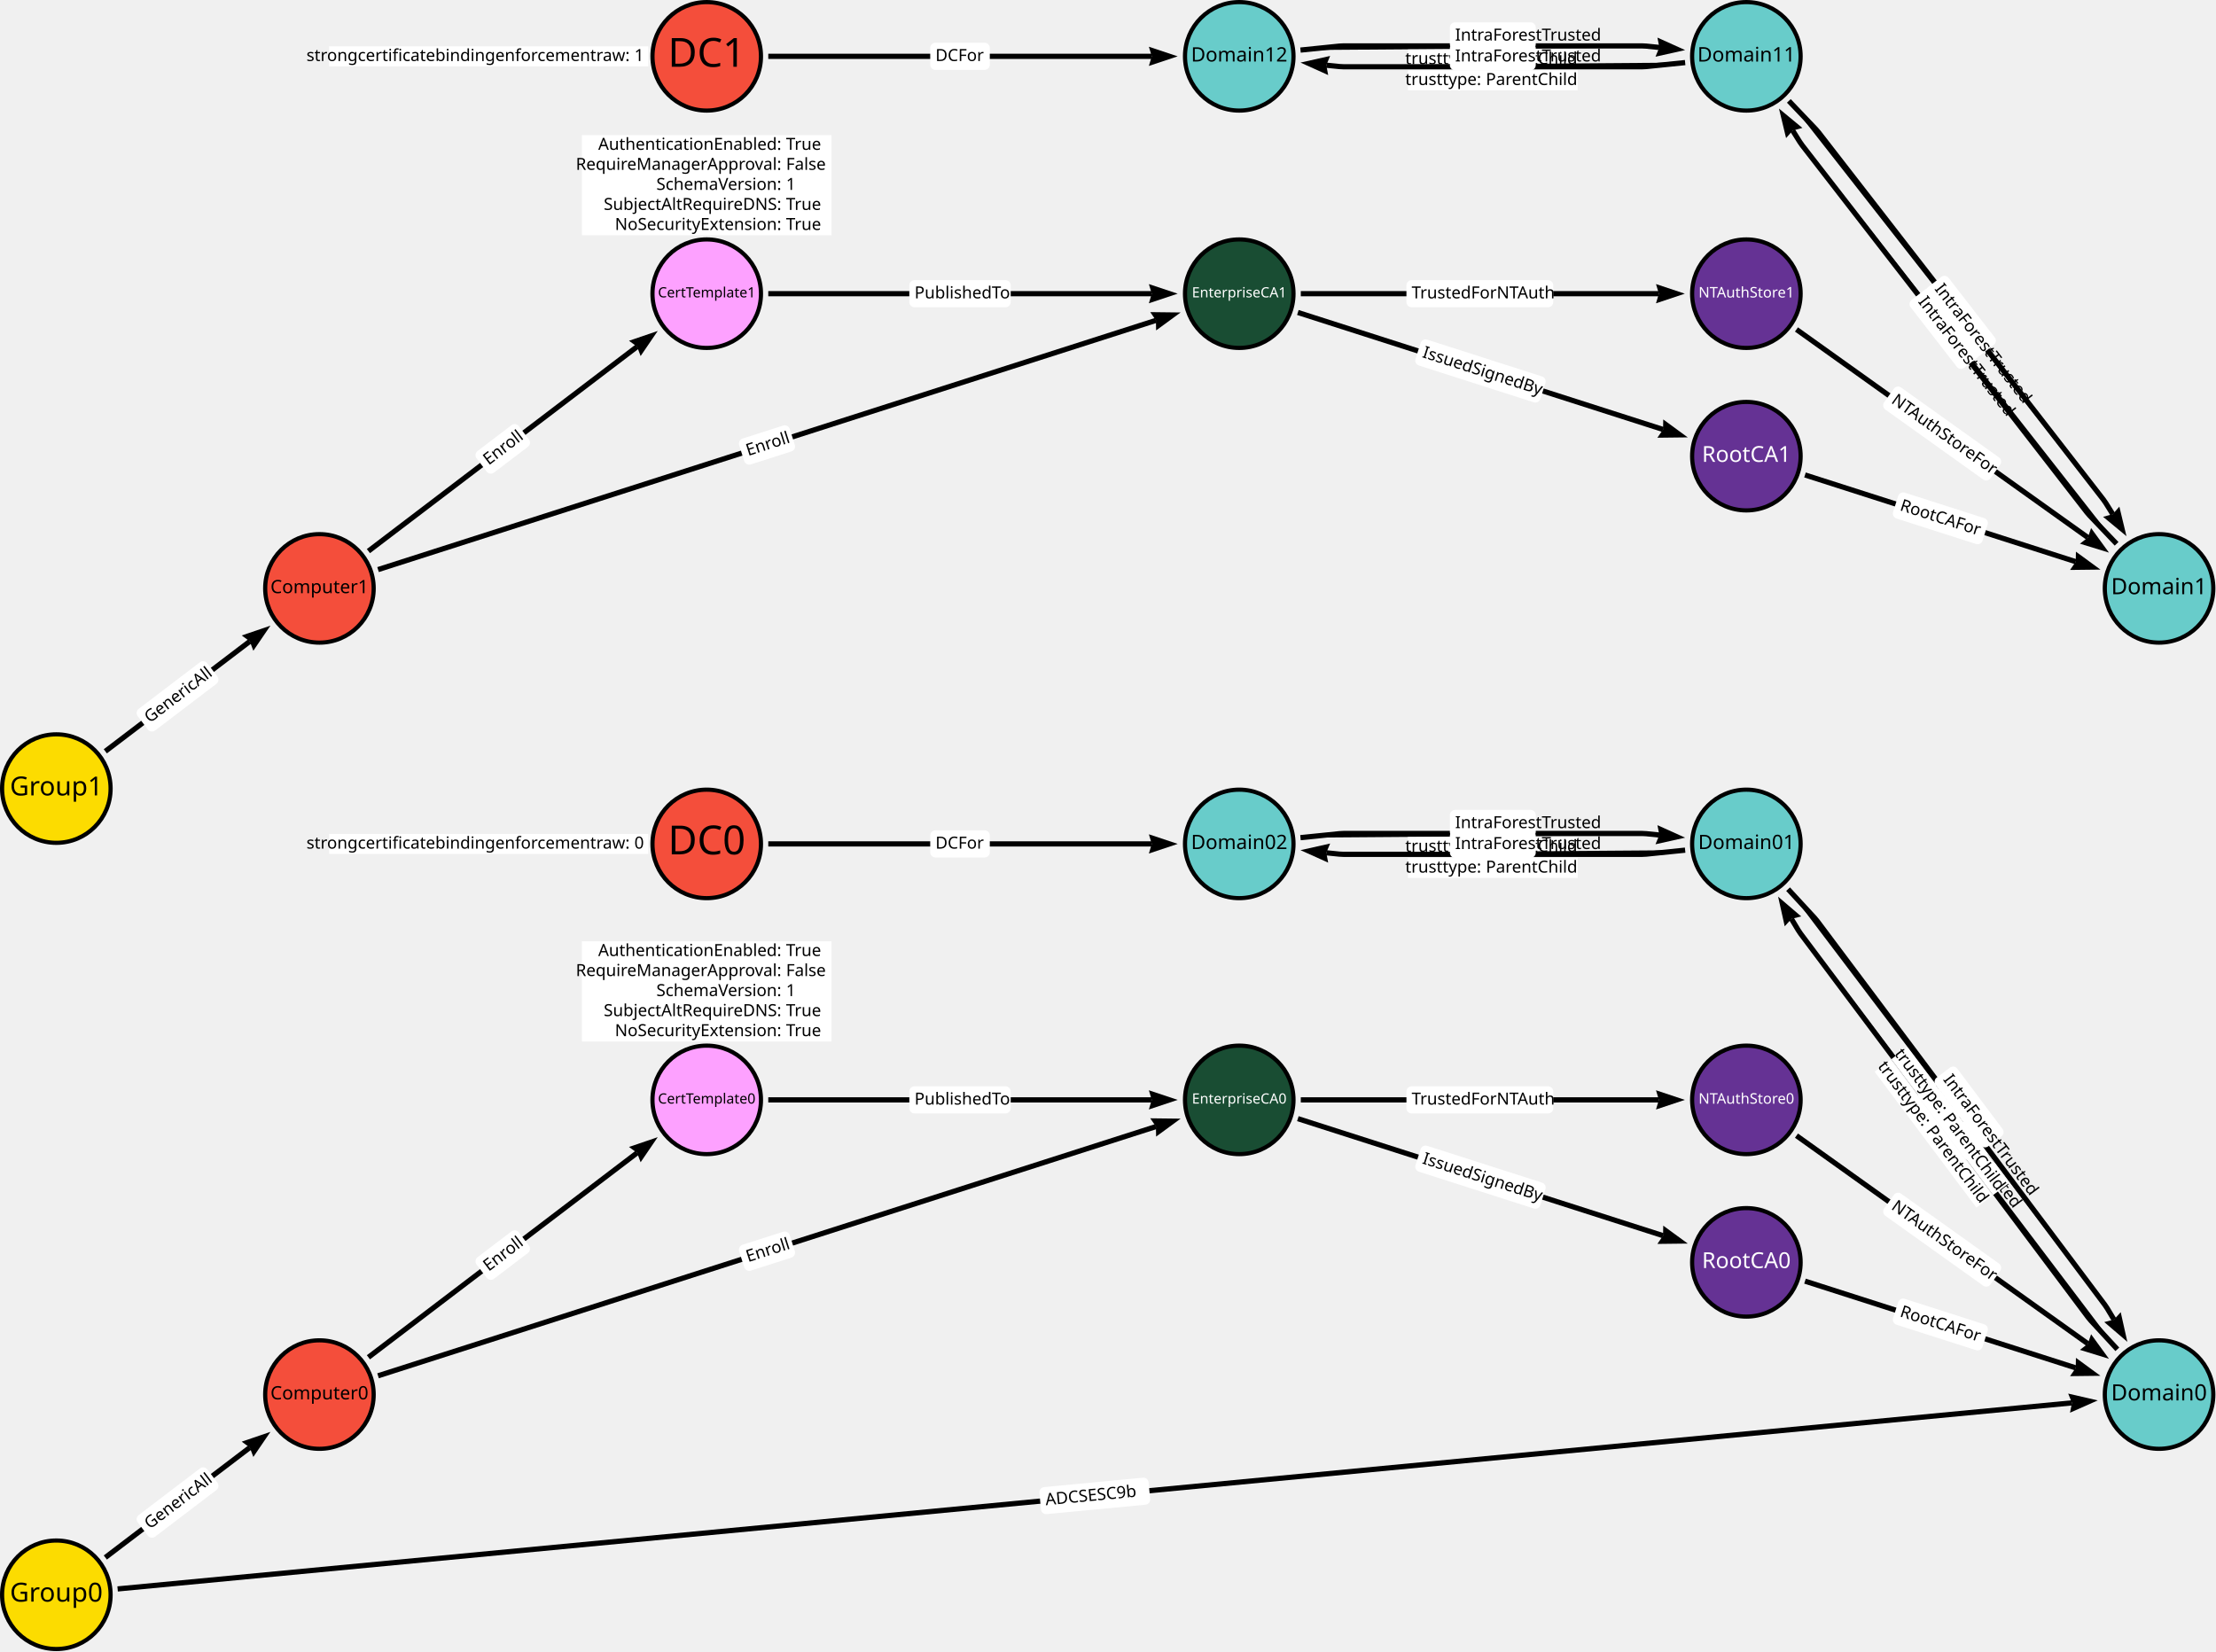
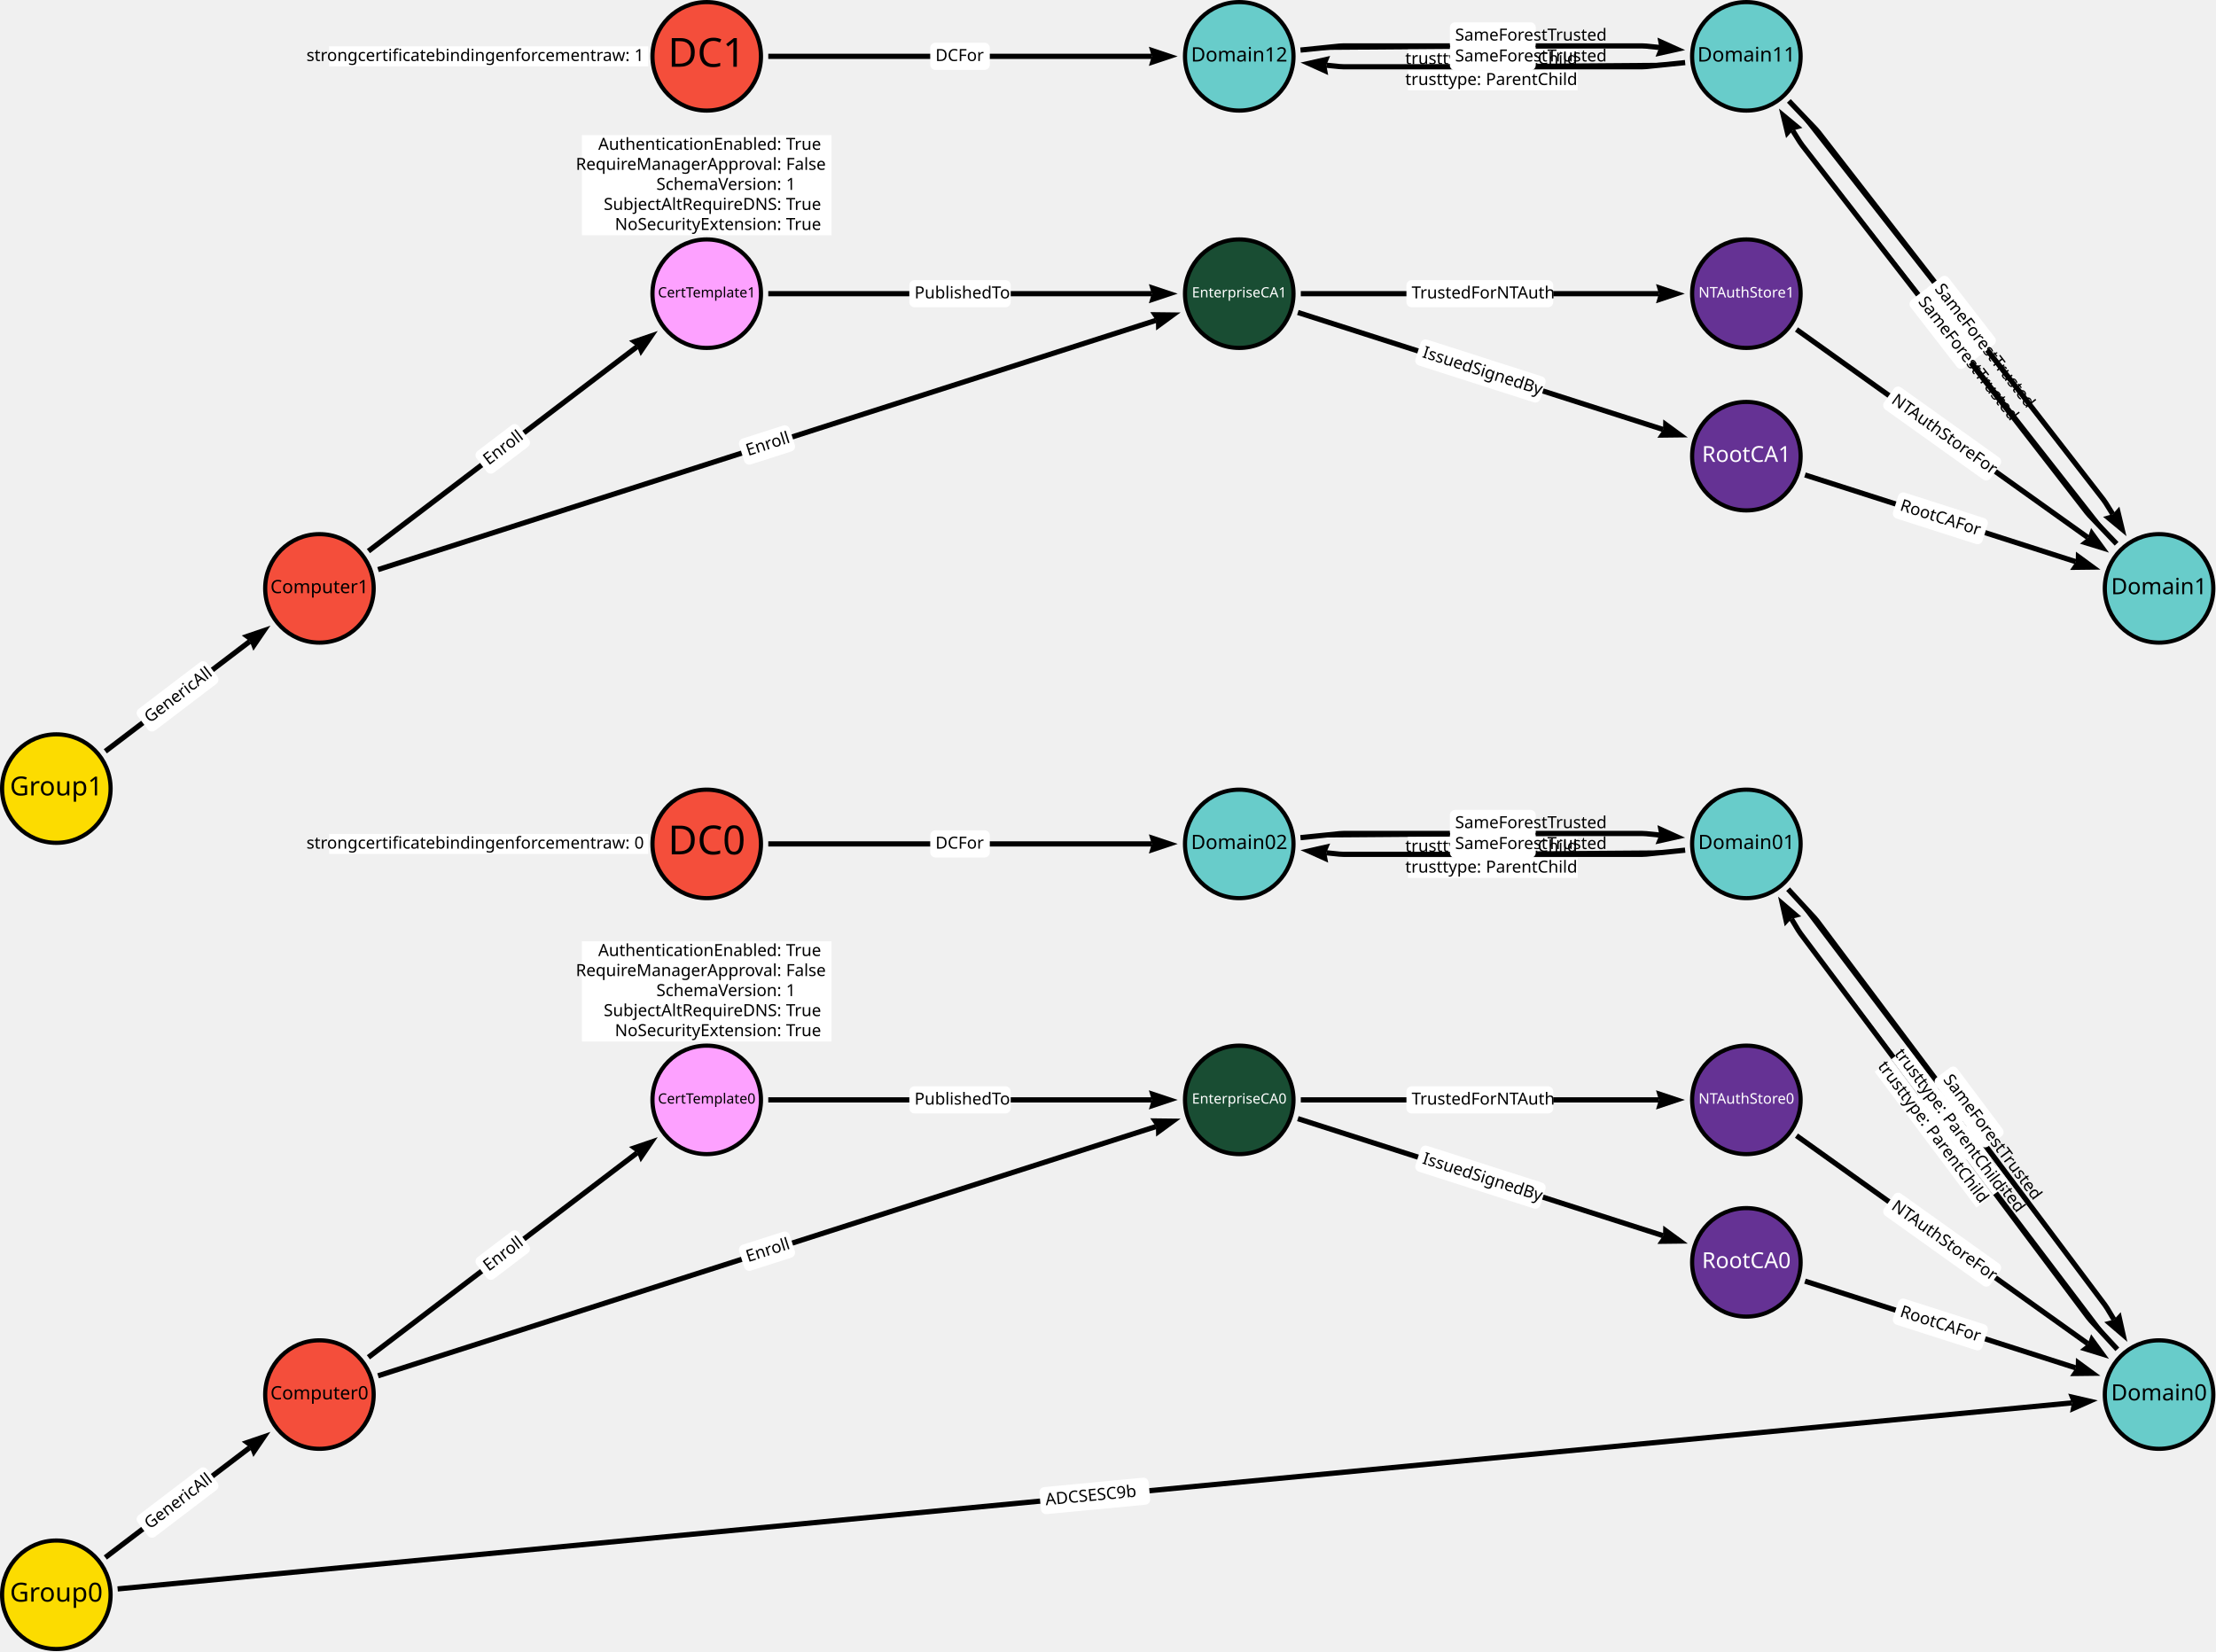
<svg xmlns="http://www.w3.org/2000/svg" width="2124" height="1583" viewBox="0 0 2124 1583">
  <defs>
    <style type="text/css" />
  </defs>
  <g transform="translate(1065.076 -312.7982) scale(1)">
    <g class="relationship">
      <g transform="translate(608.7977 1522.927) rotate(17.76733)" stroke-width="5" stroke="#000000">
        <path d="M 59 0 L 331.5 0" />
        <polygon points="-24.862,0 -27.625,9.208 0,0 -27.625,-9.208" fill="#000000" transform="translate(356.362 0) rotate(0)" stroke="none" />
      </g>
      <g transform="translate(794.7349 1582.507) rotate(17.76733) translate(0 -13)">
        <g transform="translate(0 0)">
          <g transform="translate(-45.01172 0)" fill="#ffffff" stroke="#000000" stroke-width="0">
            <rect x="0" y="0" width="90.023" height="26" rx="5" ry="5" stroke="none" />
            <text xml:space="preserve" x="5" y="17.5" stroke="none" text-anchor="left" font-family="sans-serif" font-size="16" font-weight="normal" fill="#000000">RootCAFor</text>
          </g>
        </g>
      </g>
    </g>
    <g class="relationship">
      <g transform="translate(608.7977 1367.17) rotate(35.53466)" stroke-width="5" stroke="#000000">
        <path d="M 59 0 L 402.213 0" />
        <polygon points="-24.862,0 -27.625,9.208 0,0 -27.625,-9.208" fill="#000000" transform="translate(427.0754 0) rotate(0)" stroke="none" />
      </g>
      <g transform="translate(796.4571 1501.198) rotate(35.53466) translate(0 -13)">
        <g transform="translate(0 0)">
          <g transform="translate(-62.64844 0)" fill="#ffffff" stroke="#000000" stroke-width="0">
            <rect x="0" y="0" width="125.297" height="26" rx="5" ry="5" stroke="none" />
            <text xml:space="preserve" x="5" y="17.5" stroke="none" text-anchor="left" font-family="sans-serif" font-size="16" font-weight="normal" fill="#000000">NTAuthStoreFor</text>
          </g>
        </g>
      </g>
    </g>
    <g class="relationship">
      <g transform="translate(-387.6982 1367.17) rotate(0)" stroke-width="5" stroke="#000000">
        <path d="M 59 0 L 426.558 0" />
        <polygon points="-24.862,0 -27.625,9.208 0,0 -27.625,-9.208" fill="#000000" transform="translate(451.4206 0) rotate(0)" stroke="none" />
      </g>
      <g transform="translate(-144.919 1367.17) rotate(0) translate(0 -13)">
        <g transform="translate(0 0)">
          <g transform="translate(-48.58594 0)" fill="#ffffff" stroke="#000000" stroke-width="0">
            <rect x="0" y="0" width="97.172" height="26" rx="5" ry="5" stroke="none" />
            <text xml:space="preserve" x="5" y="17.5" stroke="none" text-anchor="left" font-family="sans-serif" font-size="16" font-weight="normal" fill="#000000">PublishedTo</text>
          </g>
        </g>
      </g>
    </g>
    <g class="relationship">
      <g transform="translate(122.7224 1367.17) rotate(17.76733)" stroke-width="5" stroke="#000000">
        <path d="M 59 0 L 426.558 0" />
        <polygon points="-24.862,0 -27.625,9.208 0,0 -27.625,-9.208" fill="#000000" transform="translate(451.4206 0) rotate(0)" stroke="none" />
      </g>
      <g transform="translate(353.9219 1441.255) rotate(17.76733) translate(0 -13)">
        <g transform="translate(0 0)">
          <g transform="translate(-62.81641 0)" fill="#ffffff" stroke="#000000" stroke-width="0">
            <rect x="0" y="0" width="125.633" height="26" rx="5" ry="5" stroke="none" />
            <text xml:space="preserve" x="5" y="17.5" stroke="none" text-anchor="left" font-family="sans-serif" font-size="16" font-weight="normal" fill="#000000">IssuedSignedBy</text>
          </g>
        </g>
      </g>
    </g>
    <g class="relationship">
      <g transform="translate(122.7224 1367.17) rotate(0)" stroke-width="5" stroke="#000000">
        <path d="M 59 0 L 402.213 0" />
        <polygon points="-24.862,0 -27.625,9.208 0,0 -27.625,-9.208" fill="#000000" transform="translate(427.0754 0) rotate(0)" stroke="none" />
      </g>
      <g transform="translate(353.329 1367.17) rotate(0) translate(0 -13)">
        <g transform="translate(0 0)">
          <g transform="translate(-70.35156 0)" fill="#ffffff" stroke="#000000" stroke-width="0">
            <rect x="0" y="0" width="140.703" height="26" rx="5" ry="5" stroke="none" />
            <text xml:space="preserve" x="5" y="17.5" stroke="none" text-anchor="left" font-family="sans-serif" font-size="16" font-weight="normal" fill="#000000">TrustedForNTAuth</text>
          </g>
        </g>
      </g>
    </g>
    <g class="relationship">
      <g transform="translate(-758.9037 1649.675) rotate(-17.76733)" stroke-width="5" stroke="#000000">
        <path d="M 59 0 L 841.92 0" />
        <polygon points="-24.862,0 -27.625,9.208 0,0 -27.625,-9.208" fill="#000000" transform="translate(866.7826 0) rotate(0)" stroke="none" />
      </g>
      <g transform="translate(-329.9288 1512.216) rotate(-17.76733) translate(0 -13)">
        <g transform="translate(0 0)">
          <g transform="translate(-25.45312 0)" fill="#ffffff" stroke="#000000" stroke-width="0">
            <rect x="0" y="0" width="50.906" height="26" rx="5" ry="5" stroke="none" />
            <text xml:space="preserve" x="5" y="17.5" stroke="none" text-anchor="left" font-family="sans-serif" font-size="16" font-weight="normal" fill="#000000">Enroll</text>
          </g>
        </g>
      </g>
    </g>
    <g class="relationship">
      <g transform="translate(-758.9037 1649.675) rotate(-37.27283)" stroke-width="5" stroke="#000000">
        <path d="M 59 0 L 382.617 0" />
        <polygon points="-24.862,0 -27.625,9.208 0,0 -27.625,-9.208" fill="#000000" transform="translate(407.4787 0) rotate(0)" stroke="none" />
      </g>
      <g transform="translate(-583.1931 1515.951) rotate(-37.27283) translate(0 -13)">
        <g transform="translate(0 0)">
          <g transform="translate(-25.45312 0)" fill="#ffffff" stroke="#000000" stroke-width="0">
            <rect x="0" y="0" width="50.906" height="26" rx="5" ry="5" stroke="none" />
            <text xml:space="preserve" x="5" y="17.5" stroke="none" text-anchor="left" font-family="sans-serif" font-size="16" font-weight="normal" fill="#000000">Enroll</text>
          </g>
        </g>
      </g>
    </g>
    <g class="relationship">
      <g transform="translate(608.7977 750.0905) rotate(17.76733)" stroke-width="5" stroke="#000000">
        <path d="M 59 0 L 331.5 0" />
        <polygon points="-24.862,0 -27.625,9.208 0,0 -27.625,-9.208" fill="#000000" transform="translate(356.362 0) rotate(0)" stroke="none" />
      </g>
      <g transform="translate(794.7349 809.6715) rotate(17.76733) translate(0 -13)">
        <g transform="translate(0 0)">
          <g transform="translate(-45.01172 0)" fill="#ffffff" stroke="#000000" stroke-width="0">
            <rect x="0" y="0" width="90.023" height="26" rx="5" ry="5" stroke="none" />
            <text xml:space="preserve" x="5" y="17.5" stroke="none" text-anchor="left" font-family="sans-serif" font-size="16" font-weight="normal" fill="#000000">RootCAFor</text>
          </g>
        </g>
      </g>
    </g>
    <g class="relationship">
      <g transform="translate(608.7977 594.3345) rotate(35.53466)" stroke-width="5" stroke="#000000">
        <path d="M 59 0 L 402.213 0" />
        <polygon points="-24.862,0 -27.625,9.208 0,0 -27.625,-9.208" fill="#000000" transform="translate(427.0754 0) rotate(0)" stroke="none" />
      </g>
      <g transform="translate(796.4571 728.3619) rotate(35.53466) translate(0 -13)">
        <g transform="translate(0 0)">
          <g transform="translate(-62.64844 0)" fill="#ffffff" stroke="#000000" stroke-width="0">
            <rect x="0" y="0" width="125.297" height="26" rx="5" ry="5" stroke="none" />
            <text xml:space="preserve" x="5" y="17.5" stroke="none" text-anchor="left" font-family="sans-serif" font-size="16" font-weight="normal" fill="#000000">NTAuthStoreFor</text>
          </g>
        </g>
      </g>
    </g>
    <g class="relationship">
      <g transform="translate(-387.6982 594.3345) rotate(0)" stroke-width="5" stroke="#000000">
        <path d="M 59 0 L 426.558 0" />
        <polygon points="-24.862,0 -27.625,9.208 0,0 -27.625,-9.208" fill="#000000" transform="translate(451.4206 0) rotate(0)" stroke="none" />
      </g>
      <g transform="translate(-144.919 594.3345) rotate(0) translate(0 -13)">
        <g transform="translate(0 0)">
          <g transform="translate(-48.58594 0)" fill="#ffffff" stroke="#000000" stroke-width="0">
            <rect x="0" y="0" width="97.172" height="26" rx="5" ry="5" stroke="none" />
            <text xml:space="preserve" x="5" y="17.5" stroke="none" text-anchor="left" font-family="sans-serif" font-size="16" font-weight="normal" fill="#000000">PublishedTo</text>
          </g>
        </g>
      </g>
    </g>
    <g class="relationship">
      <g transform="translate(122.7224 594.3345) rotate(17.76733)" stroke-width="5" stroke="#000000">
        <path d="M 59 0 L 426.558 0" />
        <polygon points="-24.862,0 -27.625,9.208 0,0 -27.625,-9.208" fill="#000000" transform="translate(451.4206 0) rotate(0)" stroke="none" />
      </g>
      <g transform="translate(353.9219 668.4191) rotate(17.76733) translate(0 -13)">
        <g transform="translate(0 0)">
          <g transform="translate(-62.81641 0)" fill="#ffffff" stroke="#000000" stroke-width="0">
            <rect x="0" y="0" width="125.633" height="26" rx="5" ry="5" stroke="none" />
            <text xml:space="preserve" x="5" y="17.5" stroke="none" text-anchor="left" font-family="sans-serif" font-size="16" font-weight="normal" fill="#000000">IssuedSignedBy</text>
          </g>
        </g>
      </g>
    </g>
    <g class="relationship">
      <g transform="translate(122.7224 594.3345) rotate(0)" stroke-width="5" stroke="#000000">
        <path d="M 59 0 L 402.213 0" />
        <polygon points="-24.862,0 -27.625,9.208 0,0 -27.625,-9.208" fill="#000000" transform="translate(427.0754 0) rotate(0)" stroke="none" />
      </g>
      <g transform="translate(353.329 594.3345) rotate(0) translate(0 -13)">
        <g transform="translate(0 0)">
          <g transform="translate(-70.35156 0)" fill="#ffffff" stroke="#000000" stroke-width="0">
            <rect x="0" y="0" width="140.703" height="26" rx="5" ry="5" stroke="none" />
            <text xml:space="preserve" x="5" y="17.5" stroke="none" text-anchor="left" font-family="sans-serif" font-size="16" font-weight="normal" fill="#000000">TrustedForNTAuth</text>
          </g>
        </g>
      </g>
    </g>
    <g class="relationship">
      <g transform="translate(-758.9037 876.8392) rotate(-17.76733)" stroke-width="5" stroke="#000000">
        <path d="M 59 0 L 841.92 0" />
        <polygon points="-24.862,0 -27.625,9.208 0,0 -27.625,-9.208" fill="#000000" transform="translate(866.7826 0) rotate(0)" stroke="none" />
      </g>
      <g transform="translate(-329.9288 739.3802) rotate(-17.76733) translate(0 -13)">
        <g transform="translate(0 0)">
          <g transform="translate(-25.45312 0)" fill="#ffffff" stroke="#000000" stroke-width="0">
            <rect x="0" y="0" width="50.906" height="26" rx="5" ry="5" stroke="none" />
            <text xml:space="preserve" x="5" y="17.5" stroke="none" text-anchor="left" font-family="sans-serif" font-size="16" font-weight="normal" fill="#000000">Enroll</text>
          </g>
        </g>
      </g>
    </g>
    <g class="relationship">
      <g transform="translate(-758.9037 876.8392) rotate(-37.27283)" stroke-width="5" stroke="#000000">
        <path d="M 59 0 L 382.617 0" />
        <polygon points="-24.862,0 -27.625,9.208 0,0 -27.625,-9.208" fill="#000000" transform="translate(407.4787 0) rotate(0)" stroke="none" />
      </g>
      <g transform="translate(-583.1931 743.1152) rotate(-37.27283) translate(0 -13)">
        <g transform="translate(0 0)">
          <g transform="translate(-25.45312 0)" fill="#ffffff" stroke="#000000" stroke-width="0">
            <rect x="0" y="0" width="50.906" height="26" rx="5" ry="5" stroke="none" />
            <text xml:space="preserve" x="5" y="17.5" stroke="none" text-anchor="left" font-family="sans-serif" font-size="16" font-weight="normal" fill="#000000">Enroll</text>
          </g>
        </g>
      </g>
    </g>
    <g class="relationship">
      <g transform="translate(-1011.076 1841.59) rotate(-37.27283)" stroke-width="5" stroke="#000000">
        <path d="M 59 0 L 233.032 0" />
        <polygon points="-24.862,0 -27.625,9.208 0,0 -27.625,-9.208" fill="#000000" transform="translate(257.8941 0) rotate(0)" stroke="none" />
      </g>
      <g transform="translate(-894.8818 1753.161) rotate(-37.27283) translate(0 -13)">
        <g transform="translate(0 0)">
          <g transform="translate(-41.90234 0)" fill="#ffffff" stroke="#000000" stroke-width="0">
            <rect x="0" y="0" width="83.805" height="26" rx="5" ry="5" stroke="none" />
            <text xml:space="preserve" x="5" y="17.5" stroke="none" text-anchor="left" font-family="sans-serif" font-size="16" font-weight="normal" fill="#000000">GenericAll</text>
          </g>
        </g>
      </g>
    </g>
    <g class="relationship">
      <g transform="translate(-1011.076 1841.59) rotate(-5.439472)" stroke-width="5" stroke="#000000">
        <path d="M 59 0 L 1940.679 0" />
        <polygon points="-24.862,0 -27.625,9.208 0,0 -27.625,-9.208" fill="#000000" transform="translate(1965.541 0) rotate(0)" stroke="none" />
      </g>
      <g transform="translate(-15.73867 1746.811) rotate(-5.439472) translate(0 -13)">
        <g transform="translate(0 0)">
          <g transform="translate(-52.57422 0)" fill="#ffffff" stroke="#000000" stroke-width="0">
            <rect x="0" y="0" width="105.148" height="26" rx="5" ry="5" stroke="none" />
            <text xml:space="preserve" x="5" y="17.5" stroke="none" text-anchor="left" font-family="sans-serif" font-size="16" font-weight="normal" fill="#000000">ADCSESC9b</text>
          </g>
        </g>
      </g>
    </g>
    <g class="relationship">
      <g transform="translate(-1011.076 1068.754) rotate(-37.27283)" stroke-width="5" stroke="#000000">
        <path d="M 59 0 L 233.032 0" />
        <polygon points="-24.862,0 -27.625,9.208 0,0 -27.625,-9.208" fill="#000000" transform="translate(257.8941 0) rotate(0)" stroke="none" />
      </g>
      <g transform="translate(-894.8818 980.3249) rotate(-37.27283) translate(0 -13)">
        <g transform="translate(0 0)">
          <g transform="translate(-41.90234 0)" fill="#ffffff" stroke="#000000" stroke-width="0">
            <rect x="0" y="0" width="83.805" height="26" rx="5" ry="5" stroke="none" />
            <text xml:space="preserve" x="5" y="17.5" stroke="none" text-anchor="left" font-family="sans-serif" font-size="16" font-weight="normal" fill="#000000">GenericAll</text>
          </g>
        </g>
      </g>
    </g>
    <g class="relationship">
      <g transform="translate(1004.348 1649.675) rotate(-126.8447)" stroke-width="5" stroke="#000000">
        <path d="M 58.695 -5.99 L 95.969 -9.793 A 40 40 0 0 1 100.03 -10 L 329.819 -10 L 559.609 -10 A 40 40 0 0 1 563.67 -9.793 L 576.21 -8.514 L 576.21 -8.514" />
        <polygon points="-24.862,0 -27.625,9.208 0,0 -27.625,-9.208" fill="#000000" transform="translate(659.6387 0) rotate(5.826689) translate(-59 0)" stroke="none" />
      </g>
      <g transform="translate(798.5704 1391.729) rotate(53.15534) translate(0 -22.6)">
        <g transform="translate(0 0)">
          <g transform="translate(-41.16016 0)" fill="#ffffff" stroke="#000000" stroke-width="0">
            <rect x="0" y="0" width="82.32" height="26" rx="5" ry="5" stroke="none" />
-             <text xml:space="preserve" x="5" y="17.5" stroke="none" text-anchor="left" font-family="sans-serif" font-size="16" font-weight="normal" fill="#000000">IntraForestTrusted</text>
+             <text xml:space="preserve" x="5" y="17.5" stroke="none" text-anchor="left" font-family="sans-serif" font-size="16" font-weight="normal" fill="#000000">SameForestTrusted</text>
          </g>
        </g>
        <g transform="translate(0 26)">
          <g transform="translate(-81.37109 0)" fill="white">
            <rect x="0" y="0" width="162.742" height="19.2" rx="0" ry="0" stroke="none" />
            <g font-family="sans-serif" font-size="16" font-weight="normal" fill="#000000" text-anchor="end">
              <text xml:space="preserve" x="70.25" y="14.1" stroke="none">trusttype:</text>
              <text xml:space="preserve" x="74.695" y="14.1" stroke="none" text-anchor="start">ParentChild</text>
            </g>
          </g>
        </g>
      </g>
    </g>
    <g class="relationship">
      <g transform="translate(608.7977 1121.79) rotate(53.15534)" stroke-width="5" stroke="#000000">
        <path d="M 58.695 -5.99 L 95.969 -9.793 A 40 40 0 0 1 100.03 -10 L 329.819 -10 L 559.609 -10 A 40 40 0 0 1 563.67 -9.793 L 576.21 -8.514 L 576.21 -8.514" />
        <polygon points="-24.862,0 -27.625,9.208 0,0 -27.625,-9.208" fill="#000000" transform="translate(659.6387 0) rotate(5.826689) translate(-59 0)" stroke="none" />
      </g>
      <g transform="translate(814.5757 1379.736) rotate(53.15534) translate(0 -22.6)">
        <g transform="translate(0 0)">
          <g transform="translate(-41.16016 0)" fill="#ffffff" stroke="#000000" stroke-width="0">
            <rect x="0" y="0" width="82.32" height="26" rx="5" ry="5" stroke="none" />
-             <text xml:space="preserve" x="5" y="17.5" stroke="none" text-anchor="left" font-family="sans-serif" font-size="16" font-weight="normal" fill="#000000">IntraForestTrusted</text>
+             <text xml:space="preserve" x="5" y="17.5" stroke="none" text-anchor="left" font-family="sans-serif" font-size="16" font-weight="normal" fill="#000000">SameForestTrusted</text>
          </g>
        </g>
        <g transform="translate(0 26)">
          <g transform="translate(-81.37109 0)" fill="white">
            <rect x="0" y="0" width="162.742" height="19.2" rx="0" ry="0" stroke="none" />
            <g font-family="sans-serif" font-size="16" font-weight="normal" fill="#000000" text-anchor="end">
              <text xml:space="preserve" x="70.25" y="14.1" stroke="none">trusttype:</text>
              <text xml:space="preserve" x="74.695" y="14.1" stroke="none" text-anchor="start">ParentChild</text>
            </g>
          </g>
        </g>
      </g>
    </g>
    <g class="relationship">
      <g transform="translate(122.7224 1121.79) rotate(0)" stroke-width="5" stroke="#000000">
        <path d="M 58.695 -5.99 L 95.969 -9.793 A 40 40 0 0 1 100.03 -10 L 243.038 -10 L 386.046 -10 A 40 40 0 0 1 390.106 -9.793 L 402.646 -8.514 L 402.646 -8.514" />
        <polygon points="-24.862,0 -27.625,9.208 0,0 -27.625,-9.208" fill="#000000" transform="translate(486.0754 0) rotate(5.826689) translate(-59 0)" stroke="none" />
      </g>
      <g transform="translate(365.7601 1111.79) rotate(0) translate(0 -22.6)">
        <g transform="translate(0 0)">
          <g transform="translate(-41.16016 0)" fill="#ffffff" stroke="#000000" stroke-width="0">
            <rect x="0" y="0" width="82.32" height="26" rx="5" ry="5" stroke="none" />
-             <text xml:space="preserve" x="5" y="17.5" stroke="none" text-anchor="left" font-family="sans-serif" font-size="16" font-weight="normal" fill="#000000">IntraForestTrusted</text>
+             <text xml:space="preserve" x="5" y="17.5" stroke="none" text-anchor="left" font-family="sans-serif" font-size="16" font-weight="normal" fill="#000000">SameForestTrusted</text>
          </g>
        </g>
        <g transform="translate(0 26)">
          <g transform="translate(-81.37109 0)" fill="white">
            <rect x="0" y="0" width="162.742" height="19.2" rx="0" ry="0" stroke="none" />
            <g font-family="sans-serif" font-size="16" font-weight="normal" fill="#000000" text-anchor="end">
              <text xml:space="preserve" x="70.25" y="14.1" stroke="none">trusttype:</text>
              <text xml:space="preserve" x="74.695" y="14.1" stroke="none" text-anchor="start">ParentChild</text>
            </g>
          </g>
        </g>
      </g>
    </g>
    <g class="relationship">
      <g transform="translate(608.7977 1121.79) rotate(180)" stroke-width="5" stroke="#000000">
        <path d="M 58.695 -5.99 L 95.969 -9.793 A 40 40 0 0 1 100.03 -10 L 243.038 -10 L 386.046 -10 A 40 40 0 0 1 390.106 -9.793 L 402.646 -8.514 L 402.646 -8.514" />
        <polygon points="-24.862,0 -27.625,9.208 0,0 -27.625,-9.208" fill="#000000" transform="translate(486.0754 0) rotate(5.826689) translate(-59 0)" stroke="none" />
      </g>
      <g transform="translate(365.7601 1131.79) rotate(360) translate(0 -22.6)">
        <g transform="translate(0 0)">
          <g transform="translate(-41.16016 0)" fill="#ffffff" stroke="#000000" stroke-width="0">
            <rect x="0" y="0" width="82.32" height="26" rx="5" ry="5" stroke="none" />
-             <text xml:space="preserve" x="5" y="17.5" stroke="none" text-anchor="left" font-family="sans-serif" font-size="16" font-weight="normal" fill="#000000">IntraForestTrusted</text>
+             <text xml:space="preserve" x="5" y="17.5" stroke="none" text-anchor="left" font-family="sans-serif" font-size="16" font-weight="normal" fill="#000000">SameForestTrusted</text>
          </g>
        </g>
        <g transform="translate(0 26)">
          <g transform="translate(-81.37109 0)" fill="white">
            <rect x="0" y="0" width="162.742" height="19.2" rx="0" ry="0" stroke="none" />
            <g font-family="sans-serif" font-size="16" font-weight="normal" fill="#000000" text-anchor="end">
              <text xml:space="preserve" x="70.25" y="14.1" stroke="none">trusttype:</text>
              <text xml:space="preserve" x="74.695" y="14.1" stroke="none" text-anchor="start">ParentChild</text>
            </g>
          </g>
        </g>
      </g>
    </g>
    <g class="relationship">
      <g transform="translate(-387.6982 1121.79) rotate(0)" stroke-width="5" stroke="#000000">
        <path d="M 59 0 L 426.558 0" />
        <polygon points="-24.862,0 -27.625,9.208 0,0 -27.625,-9.208" fill="#000000" transform="translate(451.4206 0) rotate(0)" stroke="none" />
      </g>
      <g transform="translate(-144.919 1121.79) rotate(0) translate(0 -13)">
        <g transform="translate(0 0)">
          <g transform="translate(-28.55469 0)" fill="#ffffff" stroke="#000000" stroke-width="0">
            <rect x="0" y="0" width="57.109" height="26" rx="5" ry="5" stroke="none" />
            <text xml:space="preserve" x="5" y="17.5" stroke="none" text-anchor="left" font-family="sans-serif" font-size="16" font-weight="normal" fill="#000000">DCFor</text>
          </g>
        </g>
      </g>
    </g>
    <g class="relationship">
      <g transform="translate(122.7224 366.7982) rotate(0)" stroke-width="5" stroke="#000000">
        <path d="M 58.695 -5.99 L 95.969 -9.793 A 40 40 0 0 1 100.03 -10 L 243.038 -10 L 386.046 -10 A 40 40 0 0 1 390.106 -9.793 L 402.646 -8.514 L 402.646 -8.514" />
        <polygon points="-24.862,0 -27.625,9.208 0,0 -27.625,-9.208" fill="#000000" transform="translate(486.0754 0) rotate(5.826689) translate(-59 0)" stroke="none" />
      </g>
      <g transform="translate(365.7601 356.7982) rotate(0) translate(0 -22.6)">
        <g transform="translate(0 0)">
          <g transform="translate(-41.16016 0)" fill="#ffffff" stroke="#000000" stroke-width="0">
            <rect x="0" y="0" width="82.32" height="26" rx="5" ry="5" stroke="none" />
-             <text xml:space="preserve" x="5" y="17.5" stroke="none" text-anchor="left" font-family="sans-serif" font-size="16" font-weight="normal" fill="#000000">IntraForestTrusted</text>
+             <text xml:space="preserve" x="5" y="17.5" stroke="none" text-anchor="left" font-family="sans-serif" font-size="16" font-weight="normal" fill="#000000">SameForestTrusted</text>
          </g>
        </g>
        <g transform="translate(0 26)">
          <g transform="translate(-81.37109 0)" fill="white">
            <rect x="0" y="0" width="162.742" height="19.2" rx="0" ry="0" stroke="none" />
            <g font-family="sans-serif" font-size="16" font-weight="normal" fill="#000000" text-anchor="end">
              <text xml:space="preserve" x="70.25" y="14.1" stroke="none">trusttype:</text>
              <text xml:space="preserve" x="74.695" y="14.1" stroke="none" text-anchor="start">ParentChild</text>
            </g>
          </g>
        </g>
      </g>
    </g>
    <g class="relationship">
      <g transform="translate(608.7977 366.7982) rotate(180)" stroke-width="5" stroke="#000000">
        <path d="M 58.695 -5.99 L 95.969 -9.793 A 40 40 0 0 1 100.03 -10 L 243.038 -10 L 386.046 -10 A 40 40 0 0 1 390.106 -9.793 L 402.646 -8.514 L 402.646 -8.514" />
        <polygon points="-24.862,0 -27.625,9.208 0,0 -27.625,-9.208" fill="#000000" transform="translate(486.0754 0) rotate(5.826689) translate(-59 0)" stroke="none" />
      </g>
      <g transform="translate(365.7601 376.7982) rotate(360) translate(0 -22.6)">
        <g transform="translate(0 0)">
          <g transform="translate(-41.16016 0)" fill="#ffffff" stroke="#000000" stroke-width="0">
            <rect x="0" y="0" width="82.32" height="26" rx="5" ry="5" stroke="none" />
-             <text xml:space="preserve" x="5" y="17.5" stroke="none" text-anchor="left" font-family="sans-serif" font-size="16" font-weight="normal" fill="#000000">IntraForestTrusted</text>
+             <text xml:space="preserve" x="5" y="17.5" stroke="none" text-anchor="left" font-family="sans-serif" font-size="16" font-weight="normal" fill="#000000">SameForestTrusted</text>
          </g>
        </g>
        <g transform="translate(0 26)">
          <g transform="translate(-81.37109 0)" fill="white">
            <rect x="0" y="0" width="162.742" height="19.2" rx="0" ry="0" stroke="none" />
            <g font-family="sans-serif" font-size="16" font-weight="normal" fill="#000000" text-anchor="end">
              <text xml:space="preserve" x="70.25" y="14.1" stroke="none">trusttype:</text>
              <text xml:space="preserve" x="74.695" y="14.1" stroke="none" text-anchor="start">ParentChild</text>
            </g>
          </g>
        </g>
      </g>
    </g>
    <g class="relationship">
      <g transform="translate(-387.6982 366.7982) rotate(0)" stroke-width="5" stroke="#000000">
        <path d="M 59 0 L 426.558 0" />
        <polygon points="-24.862,0 -27.625,9.208 0,0 -27.625,-9.208" fill="#000000" transform="translate(451.4206 0) rotate(0)" stroke="none" />
      </g>
      <g transform="translate(-144.919 366.7982) rotate(0) translate(0 -13)">
        <g transform="translate(0 0)">
          <g transform="translate(-28.55469 0)" fill="#ffffff" stroke="#000000" stroke-width="0">
            <rect x="0" y="0" width="57.109" height="26" rx="5" ry="5" stroke="none" />
            <text xml:space="preserve" x="5" y="17.5" stroke="none" text-anchor="left" font-family="sans-serif" font-size="16" font-weight="normal" fill="#000000">DCFor</text>
          </g>
        </g>
      </g>
    </g>
    <g class="relationship">
      <g transform="translate(608.7977 366.7982) rotate(52.20544)" stroke-width="5" stroke="#000000">
        <path d="M 58.695 -5.99 L 95.969 -9.793 A 40 40 0 0 1 100.03 -10 L 322.724 -10 L 545.417 -10 A 40 40 0 0 1 549.478 -9.793 L 562.018 -8.514 L 562.018 -8.514" />
        <polygon points="-24.862,0 -27.625,9.208 0,0 -27.625,-9.208" fill="#000000" transform="translate(645.4472 0) rotate(5.826689) translate(-59 0)" stroke="none" />
      </g>
      <g transform="translate(814.4752 615.6904) rotate(52.20544) translate(0 -13)">
        <g transform="translate(0 0)">
          <g transform="translate(-41.16016 0)" fill="#ffffff" stroke="#000000" stroke-width="0">
            <rect x="0" y="0" width="82.32" height="26" rx="5" ry="5" stroke="none" />
-             <text xml:space="preserve" x="5" y="17.5" stroke="none" text-anchor="left" font-family="sans-serif" font-size="16" font-weight="normal" fill="#000000">IntraForestTrusted</text>
+             <text xml:space="preserve" x="5" y="17.5" stroke="none" text-anchor="left" font-family="sans-serif" font-size="16" font-weight="normal" fill="#000000">SameForestTrusted</text>
          </g>
        </g>
      </g>
    </g>
    <g class="relationship">
      <g transform="translate(1004.348 876.8392) rotate(-127.7946)" stroke-width="5" stroke="#000000">
        <path d="M 58.695 -5.99 L 95.969 -9.793 A 40 40 0 0 1 100.03 -10 L 322.724 -10 L 545.417 -10 A 40 40 0 0 1 549.478 -9.793 L 562.018 -8.514 L 562.018 -8.514" />
        <polygon points="-24.862,0 -27.625,9.208 0,0 -27.625,-9.208" fill="#000000" transform="translate(645.4472 0) rotate(5.826689) translate(-59 0)" stroke="none" />
      </g>
      <g transform="translate(798.671 627.947) rotate(52.20544) translate(0 -13)">
        <g transform="translate(0 0)">
          <g transform="translate(-41.16016 0)" fill="#ffffff" stroke="#000000" stroke-width="0">
            <rect x="0" y="0" width="82.32" height="26" rx="5" ry="5" stroke="none" />
-             <text xml:space="preserve" x="5" y="17.5" stroke="none" text-anchor="left" font-family="sans-serif" font-size="16" font-weight="normal" fill="#000000">IntraForestTrusted</text>
+             <text xml:space="preserve" x="5" y="17.5" stroke="none" text-anchor="left" font-family="sans-serif" font-size="16" font-weight="normal" fill="#000000">SameForestTrusted</text>
          </g>
        </g>
      </g>
    </g>
    <g class="node">
      <g fill="#68ccca" stroke="#000000" stroke-width="4">
        <circle cx="1004.348" cy="1649.675" r="52" />
      </g>
      <g transform="translate(1004.348 1649.675)">
        <g transform="scale(0.4296881) translate(0 0)">
          <g transform="translate(0 0)">
            <g font-family="sans-serif" font-size="50" font-weight="normal" fill="#000000" text-anchor="middle">
              <text xml:space="preserve" x="0" y="13" stroke="none">Domain0</text>
            </g>
          </g>
        </g>
      </g>
    </g>
    <g class="node">
      <g fill="#653294" stroke="#000000" stroke-width="4">
        <circle cx="608.798" cy="1367.17" r="52" />
      </g>
      <g transform="translate(608.7977 1367.17)">
        <g transform="scale(0.2812507) translate(0 0)">
          <g transform="translate(0 0)">
            <g font-family="sans-serif" font-size="50" font-weight="normal" fill="#ffffff" text-anchor="middle">
              <text xml:space="preserve" x="0" y="13" stroke="none">NTAuthStore0</text>
            </g>
          </g>
        </g>
      </g>
    </g>
    <g class="node">
      <g fill="#653294" stroke="#000000" stroke-width="4">
        <circle cx="608.798" cy="1522.927" r="52" />
      </g>
      <g transform="translate(608.7977 1522.927)">
        <g transform="scale(0.4218756) translate(0 0)">
          <g transform="translate(0 0)">
            <g font-family="sans-serif" font-size="50" font-weight="normal" fill="#ffffff" text-anchor="middle">
              <text xml:space="preserve" x="0" y="13" stroke="none">RootCA0</text>
            </g>
          </g>
        </g>
      </g>
    </g>
    <g class="node">
      <g fill="#fda1ff" stroke="#000000" stroke-width="4">
        <circle cx="-387.698" cy="1367.17" r="52" />
      </g>
      <g transform="translate(-387.6982 1367.17)">
        <g transform="scale(0.2714851) translate(0 0)">
          <g transform="translate(0 0)">
            <g font-family="sans-serif" font-size="50" font-weight="normal" fill="#000000" text-anchor="middle">
              <text xml:space="preserve" x="0" y="13" stroke="none">CertTemplate0</text>
            </g>
          </g>
        </g>
        <g transform="translate(3.429011037612589e-15 -152)">
          <g transform="translate(0 0)">
            <g transform="translate(-119.6172 0)" fill="white">
              <rect x="0" y="0" width="239.234" height="96" rx="0" ry="0" stroke="none" />
              <g font-family="sans-serif" font-size="16" font-weight="normal" fill="#000000" text-anchor="end">
                <text xml:space="preserve" x="191.219" y="14.1" stroke="none">AuthenticationEnabled:</text>
                <text xml:space="preserve" x="195.664" y="14.1" stroke="none" text-anchor="start">True</text>
                <text xml:space="preserve" x="191.219" y="33.3" stroke="none" text-anchor="end">RequireManagerApproval:</text>
                <text xml:space="preserve" x="195.664" y="33.3" stroke="none" text-anchor="start">False</text>
                <text xml:space="preserve" x="191.219" y="52.5" stroke="none" text-anchor="end">SchemaVersion:</text>
                <text xml:space="preserve" x="195.664" y="52.5" stroke="none" text-anchor="start">1</text>
                <text xml:space="preserve" x="191.219" y="71.7" stroke="none" text-anchor="end">SubjectAltRequireDNS:</text>
                <text xml:space="preserve" x="195.664" y="71.7" stroke="none" text-anchor="start">True</text>
                <text xml:space="preserve" x="191.219" y="90.9" stroke="none" text-anchor="end">NoSecurityExtension:</text>
                <text xml:space="preserve" x="195.664" y="90.9" stroke="none" text-anchor="start">True</text>
              </g>
            </g>
          </g>
        </g>
      </g>
    </g>
    <g class="node">
      <g fill="#f44e3b" stroke="#000000" stroke-width="4">
        <circle cx="-387.698" cy="1121.79" r="52" />
      </g>
      <g transform="translate(-387.6982 1121.79)">
        <g transform="scale(0.7695315) translate(0 0)">
          <g transform="translate(0 0)">
            <g font-family="sans-serif" font-size="50" font-weight="normal" fill="#000000" text-anchor="middle">
              <text xml:space="preserve" x="0" y="13" stroke="none">DC0</text>
            </g>
          </g>
        </g>
        <g transform="translate(-56 -9.6)">
          <g transform="translate(0 0)">
            <g transform="translate(-305.9375 0)" fill="white">
              <rect x="0" y="0" width="305.938" height="19.2" rx="0" ry="0" stroke="none" />
              <g font-family="sans-serif" font-size="16" font-weight="normal" fill="#000000" text-anchor="end">
                <text xml:space="preserve" x="288.148" y="14.1" stroke="none">strongcertificatebindingenforcementraw:</text>
                <text xml:space="preserve" x="292.594" y="14.1" stroke="none" text-anchor="start">0</text>
              </g>
            </g>
          </g>
        </g>
      </g>
    </g>
    <g class="node">
      <g fill="#194d33" stroke="#000000" stroke-width="4">
        <circle cx="122.722" cy="1367.17" r="52" />
      </g>
      <g transform="translate(122.7224 1367.17)">
        <g transform="scale(0.2714851) translate(0 0)">
          <g transform="translate(0 0)">
            <g font-family="sans-serif" font-size="50" font-weight="normal" fill="#ffffff" text-anchor="middle">
              <text xml:space="preserve" x="0" y="13" stroke="none">EnterpriseCA0</text>
            </g>
          </g>
        </g>
      </g>
    </g>
    <g class="node">
      <g fill="#f44e3b" stroke="#000000" stroke-width="4">
        <circle cx="-758.904" cy="1649.675" r="52" />
      </g>
      <g transform="translate(-758.9037 1649.675)">
        <g transform="scale(0.3535163) translate(0 0)">
          <g transform="translate(0 0)">
            <g font-family="sans-serif" font-size="50" font-weight="normal" fill="#000000" text-anchor="middle">
              <text xml:space="preserve" x="0" y="13" stroke="none">Computer0</text>
            </g>
          </g>
        </g>
      </g>
    </g>
    <g class="node">
      <g fill="#68ccca" stroke="#000000" stroke-width="4">
        <circle cx="1004.348" cy="876.839" r="52" />
      </g>
      <g transform="translate(1004.348 876.8392)">
        <g transform="scale(0.4296881) translate(0 0)">
          <g transform="translate(0 0)">
            <g font-family="sans-serif" font-size="50" font-weight="normal" fill="#000000" text-anchor="middle">
              <text xml:space="preserve" x="0" y="13" stroke="none">Domain1</text>
            </g>
          </g>
        </g>
      </g>
    </g>
    <g class="node">
      <g fill="#653294" stroke="#000000" stroke-width="4">
        <circle cx="608.798" cy="594.334" r="52" />
      </g>
      <g transform="translate(608.7977 594.3345)">
        <g transform="scale(0.2812507) translate(0 0)">
          <g transform="translate(0 0)">
            <g font-family="sans-serif" font-size="50" font-weight="normal" fill="#ffffff" text-anchor="middle">
              <text xml:space="preserve" x="0" y="13" stroke="none">NTAuthStore1</text>
            </g>
          </g>
        </g>
      </g>
    </g>
    <g class="node">
      <g fill="#653294" stroke="#000000" stroke-width="4">
        <circle cx="608.798" cy="750.09" r="52" />
      </g>
      <g transform="translate(608.7977 750.0905)">
        <g transform="scale(0.4218756) translate(0 0)">
          <g transform="translate(0 0)">
            <g font-family="sans-serif" font-size="50" font-weight="normal" fill="#ffffff" text-anchor="middle">
              <text xml:space="preserve" x="0" y="13" stroke="none">RootCA1</text>
            </g>
          </g>
        </g>
      </g>
    </g>
    <g class="node">
      <g fill="#fda1ff" stroke="#000000" stroke-width="4">
        <circle cx="-387.698" cy="594.334" r="52" />
      </g>
      <g transform="translate(-387.6982 594.3345)">
        <g transform="scale(0.2714851) translate(0 0)">
          <g transform="translate(0 0)">
            <g font-family="sans-serif" font-size="50" font-weight="normal" fill="#000000" text-anchor="middle">
              <text xml:space="preserve" x="0" y="13" stroke="none">CertTemplate1</text>
            </g>
          </g>
        </g>
        <g transform="translate(3.429011037612589e-15 -152)">
          <g transform="translate(0 0)">
            <g transform="translate(-119.6172 0)" fill="white">
              <rect x="0" y="0" width="239.234" height="96" rx="0" ry="0" stroke="none" />
              <g font-family="sans-serif" font-size="16" font-weight="normal" fill="#000000" text-anchor="end">
                <text xml:space="preserve" x="191.219" y="14.1" stroke="none">AuthenticationEnabled:</text>
                <text xml:space="preserve" x="195.664" y="14.1" stroke="none" text-anchor="start">True</text>
                <text xml:space="preserve" x="191.219" y="33.3" stroke="none" text-anchor="end">RequireManagerApproval:</text>
                <text xml:space="preserve" x="195.664" y="33.3" stroke="none" text-anchor="start">False</text>
                <text xml:space="preserve" x="191.219" y="52.5" stroke="none" text-anchor="end">SchemaVersion:</text>
                <text xml:space="preserve" x="195.664" y="52.5" stroke="none" text-anchor="start">1</text>
                <text xml:space="preserve" x="191.219" y="71.7" stroke="none" text-anchor="end">SubjectAltRequireDNS:</text>
                <text xml:space="preserve" x="195.664" y="71.7" stroke="none" text-anchor="start">True</text>
                <text xml:space="preserve" x="191.219" y="90.9" stroke="none" text-anchor="end">NoSecurityExtension:</text>
                <text xml:space="preserve" x="195.664" y="90.9" stroke="none" text-anchor="start">True</text>
              </g>
            </g>
          </g>
        </g>
      </g>
    </g>
    <g class="node">
      <g fill="#f44e3b" stroke="#000000" stroke-width="4">
        <circle cx="-387.698" cy="366.798" r="52" />
      </g>
      <g transform="translate(-387.6982 366.7982)">
        <g transform="scale(0.7695315) translate(0 0)">
          <g transform="translate(0 0)">
            <g font-family="sans-serif" font-size="50" font-weight="normal" fill="#000000" text-anchor="middle">
              <text xml:space="preserve" x="0" y="13" stroke="none">DC1</text>
            </g>
          </g>
        </g>
        <g transform="translate(-56 -9.6)">
          <g transform="translate(0 0)">
            <g transform="translate(-305.9375 0)" fill="white">
              <rect x="0" y="0" width="305.938" height="19.2" rx="0" ry="0" stroke="none" />
              <g font-family="sans-serif" font-size="16" font-weight="normal" fill="#000000" text-anchor="end">
                <text xml:space="preserve" x="288.148" y="14.1" stroke="none">strongcertificatebindingenforcementraw:</text>
                <text xml:space="preserve" x="292.594" y="14.1" stroke="none" text-anchor="start">1</text>
              </g>
            </g>
          </g>
        </g>
      </g>
    </g>
    <g class="node">
      <g fill="#194d33" stroke="#000000" stroke-width="4">
        <circle cx="122.722" cy="594.334" r="52" />
      </g>
      <g transform="translate(122.7224 594.3345)">
        <g transform="scale(0.2714851) translate(0 0)">
          <g transform="translate(0 0)">
            <g font-family="sans-serif" font-size="50" font-weight="normal" fill="#ffffff" text-anchor="middle">
              <text xml:space="preserve" x="0" y="13" stroke="none">EnterpriseCA1</text>
            </g>
          </g>
        </g>
      </g>
    </g>
    <g class="node">
      <g fill="#f44e3b" stroke="#000000" stroke-width="4">
        <circle cx="-758.904" cy="876.839" r="52" />
      </g>
      <g transform="translate(-758.9037 876.8392)">
        <g transform="scale(0.3535163) translate(0 0)">
          <g transform="translate(0 0)">
            <g font-family="sans-serif" font-size="50" font-weight="normal" fill="#000000" text-anchor="middle">
              <text xml:space="preserve" x="0" y="13" stroke="none">Computer1</text>
            </g>
          </g>
        </g>
      </g>
    </g>
    <g class="node">
      <g fill="#fcdc00" stroke="#000000" stroke-width="4">
        <circle cx="-1011.076" cy="1841.59" r="52" />
      </g>
      <g transform="translate(-1011.076 1841.59)">
        <g transform="scale(0.5039067) translate(0 0)">
          <g transform="translate(0 0)">
            <g font-family="sans-serif" font-size="50" font-weight="normal" fill="#000000" text-anchor="middle">
              <text xml:space="preserve" x="0" y="13" stroke="none">Group0</text>
            </g>
          </g>
        </g>
      </g>
    </g>
    <g class="node">
      <g fill="#fcdc00" stroke="#000000" stroke-width="4">
        <circle cx="-1011.076" cy="1068.754" r="52" />
      </g>
      <g transform="translate(-1011.076 1068.754)">
        <g transform="scale(0.5039067) translate(0 0)">
          <g transform="translate(0 0)">
            <g font-family="sans-serif" font-size="50" font-weight="normal" fill="#000000" text-anchor="middle">
              <text xml:space="preserve" x="0" y="13" stroke="none">Group1</text>
            </g>
          </g>
        </g>
      </g>
    </g>
    <g class="node">
      <g fill="#68ccca" stroke="#000000" stroke-width="4">
        <circle cx="608.798" cy="1121.79" r="52" />
      </g>
      <g transform="translate(608.7977 1121.79)">
        <g transform="scale(0.38086) translate(0 0)">
          <g transform="translate(0 0)">
            <g font-family="sans-serif" font-size="50" font-weight="normal" fill="#000000" text-anchor="middle">
              <text xml:space="preserve" x="0" y="13" stroke="none">Domain01</text>
            </g>
          </g>
        </g>
      </g>
    </g>
    <g class="node">
      <g fill="#68ccca" stroke="#000000" stroke-width="4">
        <circle cx="122.722" cy="1121.79" r="52" />
      </g>
      <g transform="translate(122.7224 1121.79)">
        <g transform="scale(0.38086) translate(0 0)">
          <g transform="translate(0 0)">
            <g font-family="sans-serif" font-size="50" font-weight="normal" fill="#000000" text-anchor="middle">
              <text xml:space="preserve" x="0" y="13" stroke="none">Domain02</text>
            </g>
          </g>
        </g>
      </g>
    </g>
    <g class="node">
      <g fill="#68ccca" stroke="#000000" stroke-width="4">
        <circle cx="608.798" cy="366.798" r="52" />
      </g>
      <g transform="translate(608.7977 366.7982)">
        <g transform="scale(0.3867194) translate(0 0)">
          <g transform="translate(0 0)">
            <g font-family="sans-serif" font-size="50" font-weight="normal" fill="#000000" text-anchor="middle">
              <text xml:space="preserve" x="0" y="13" stroke="none">Domain11</text>
            </g>
          </g>
        </g>
      </g>
    </g>
    <g class="node">
      <g fill="#68ccca" stroke="#000000" stroke-width="4">
        <circle cx="122.722" cy="366.798" r="52" />
      </g>
      <g transform="translate(122.7224 366.7982)">
        <g transform="scale(0.38086) translate(0 0)">
          <g transform="translate(0 0)">
            <g font-family="sans-serif" font-size="50" font-weight="normal" fill="#000000" text-anchor="middle">
              <text xml:space="preserve" x="0" y="13" stroke="none">Domain12</text>
            </g>
          </g>
        </g>
      </g>
    </g>
  </g>
</svg>
